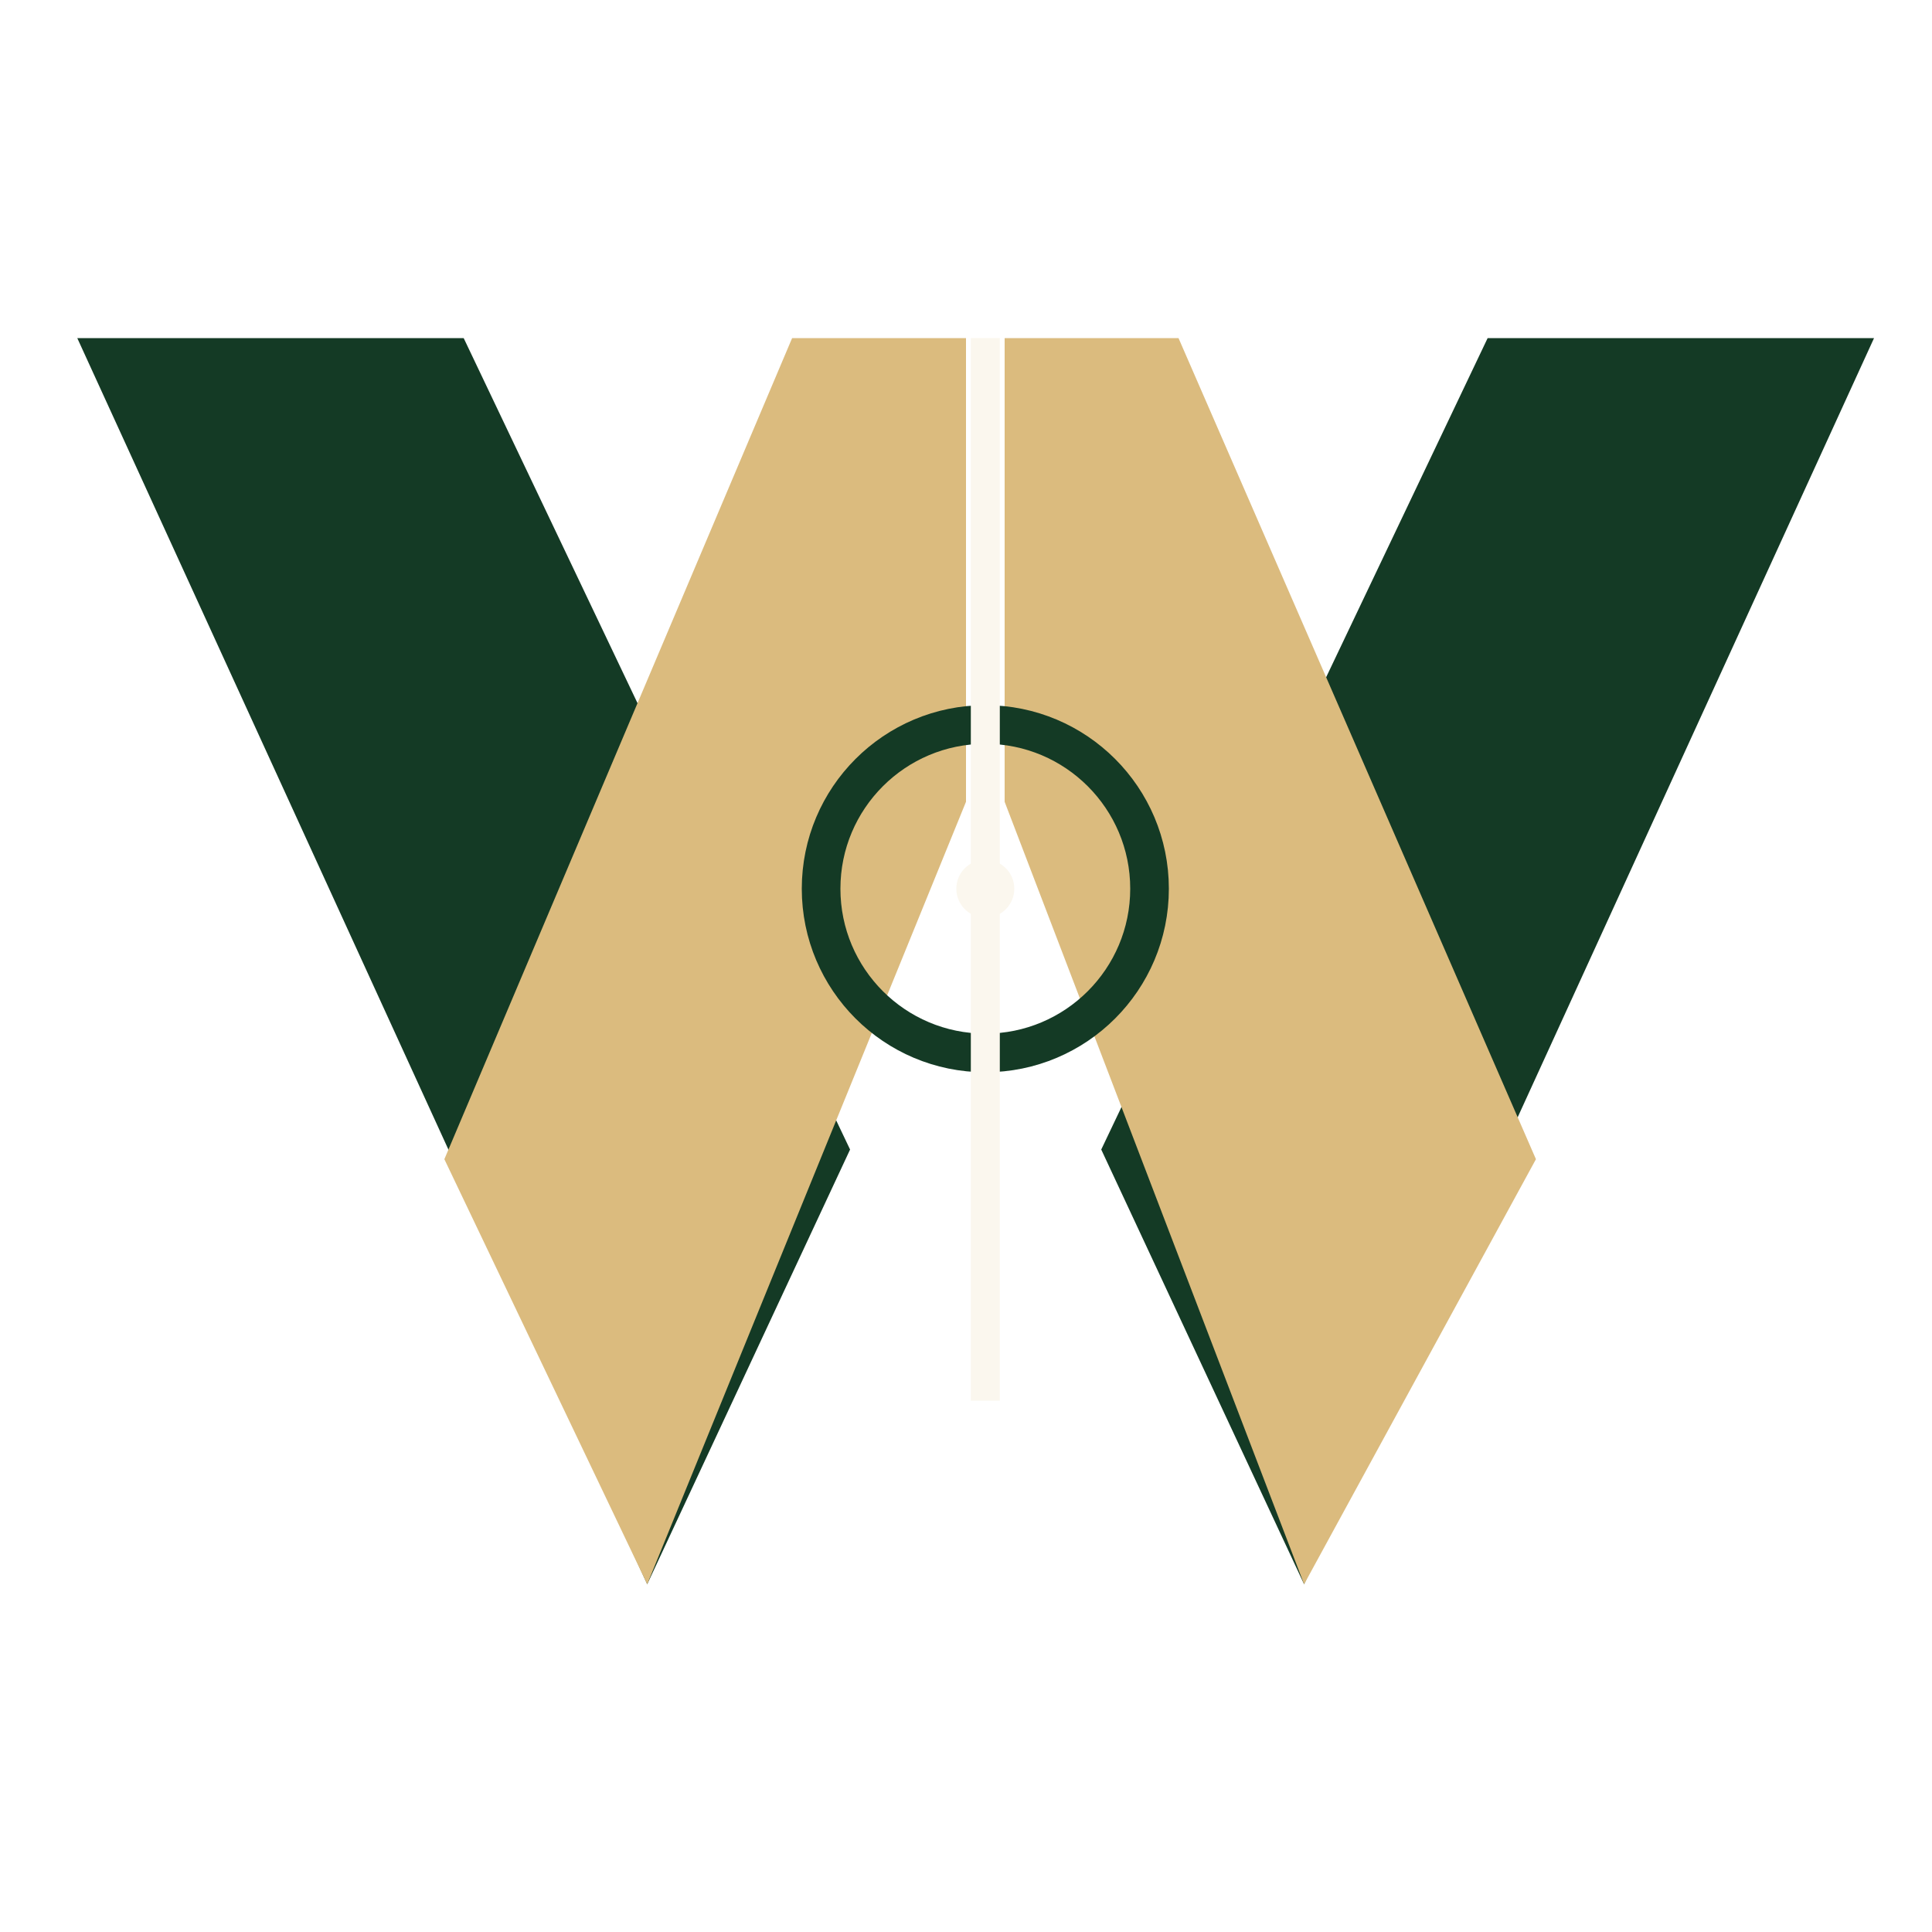
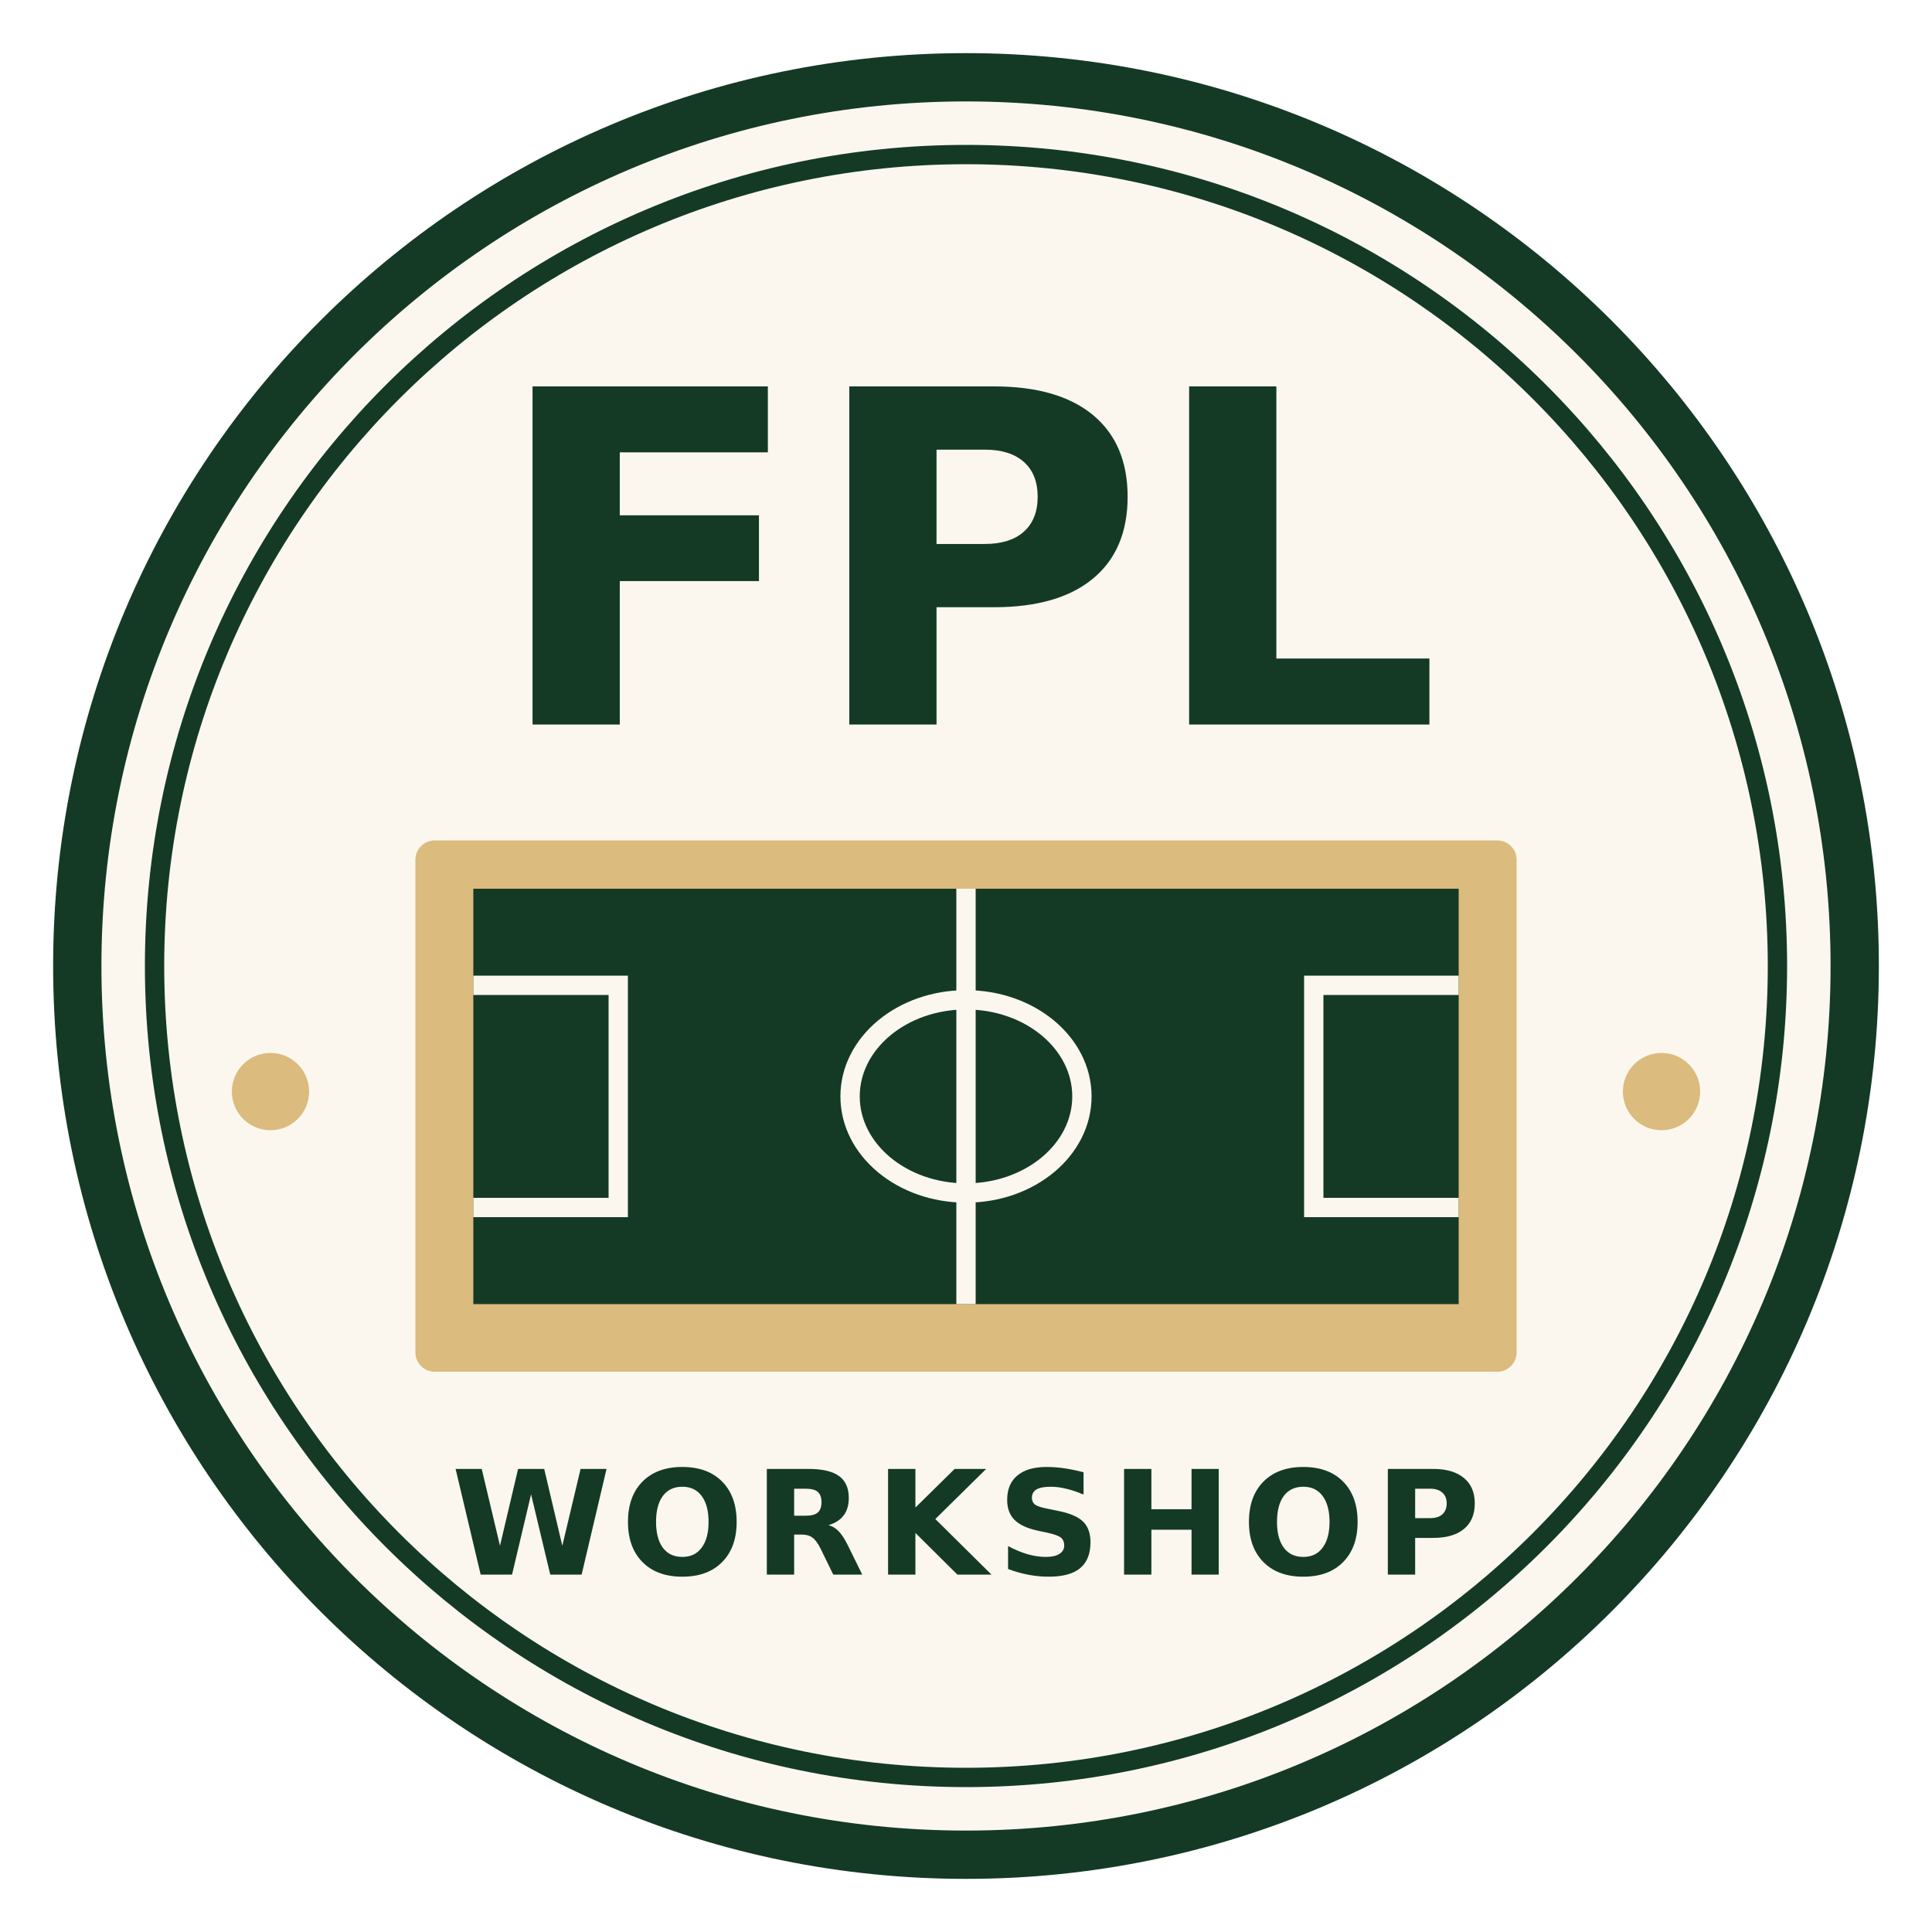
<svg xmlns="http://www.w3.org/2000/svg" viewBox="0 0 200 200" role="img">
-   <path fill="#143a25" d="M8 35h40l40 84-21 45z M154 35h40l-59 129-21-45z" />
-   <path fill="#dbbb7e" d="M82 35h18v48l-33 81-21-44z M104 35h18l37 85-24 44-31-81z" />
-   <circle cx="102" cy="92" r="17" fill="none" stroke="#143a25" stroke-width="4" />
-   <path d="M102 35v110" stroke="#fbf7ee" stroke-width="3" />
-   <circle cx="102" cy="92" r="3" fill="#fbf7ee" />
+   <circle cx="100" cy="100" r="92" fill="#fbf7ee" stroke="#143a25" stroke-width="5" />
+   <circle cx="100" cy="100" r="84" fill="none" stroke="#143a25" stroke-width="2" />
+   <text x="100" y="75" text-anchor="middle" font-family="DejaVu Sans,sans-serif" font-size="48" font-weight="bold" fill="#143a25">FPL</text>
+   <rect x="43" y="87" width="114" height="55" rx="2" fill="#dbbb7e" />
+   <rect x="49" y="92" width="102" height="43" fill="#143a25" />
+   <path d="M100 92v43 M49 102h15v23H49 M151 102h-15v23h15" stroke="#fbf7ee" stroke-width="2" fill="none" />
+   <ellipse cx="100" cy="113.5" rx="12" ry="10" fill="none" stroke="#fbf7ee" stroke-width="2" />
+   <circle cx="28" cy="113" r="4" fill="#dbbb7e" />
+   <circle cx="172" cy="113" r="4" fill="#dbbb7e" />
+   <text x="100" y="163" text-anchor="middle" font-family="DejaVu Sans,sans-serif" font-size="15" font-weight="bold" letter-spacing="1" fill="#143a25">WORKSHOP</text>
</svg>
